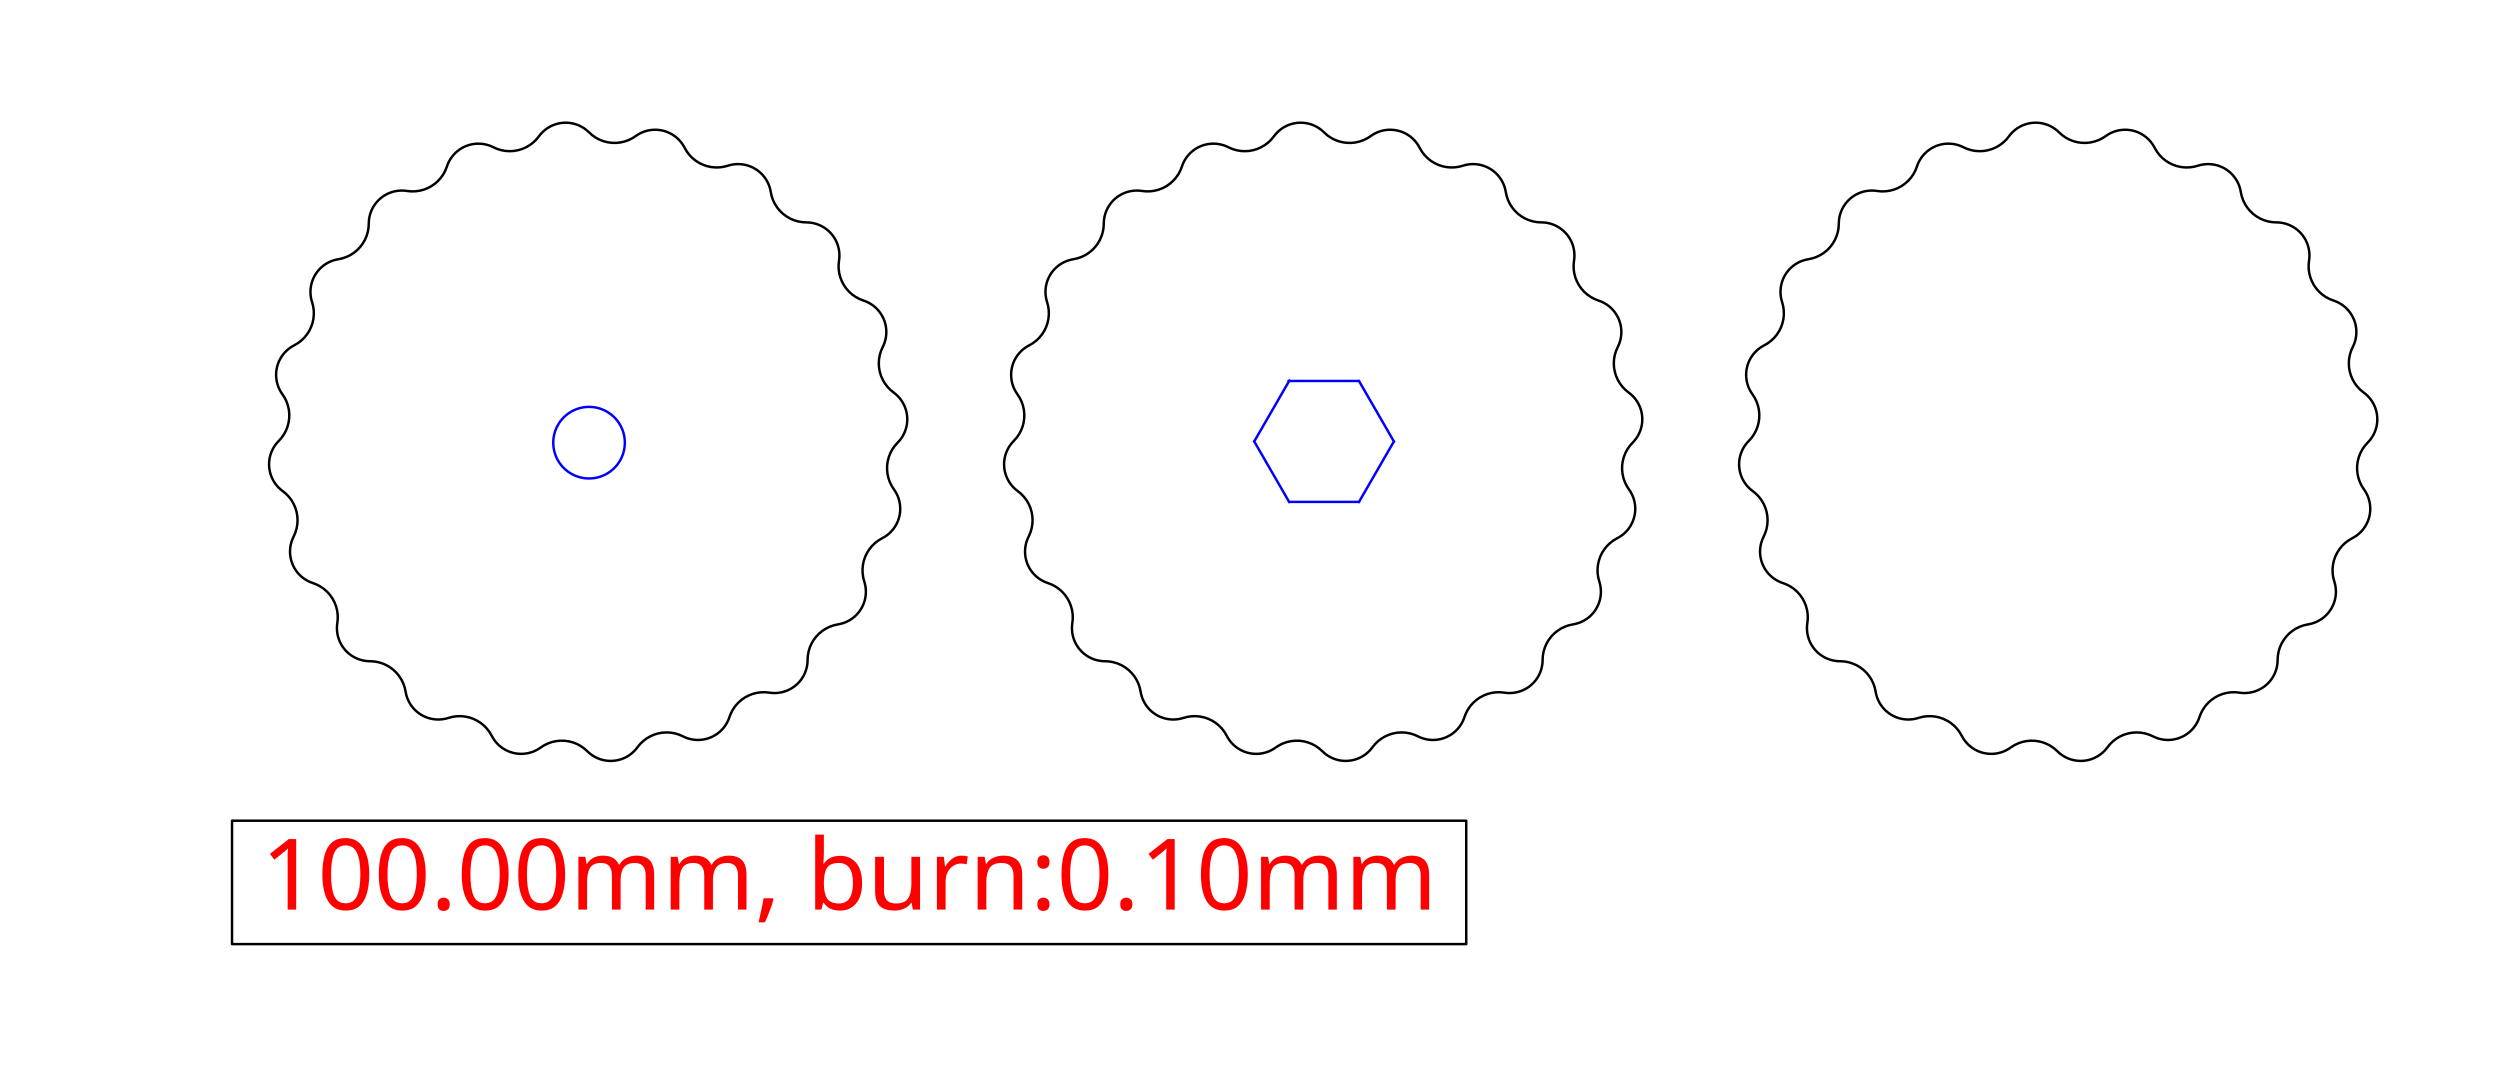
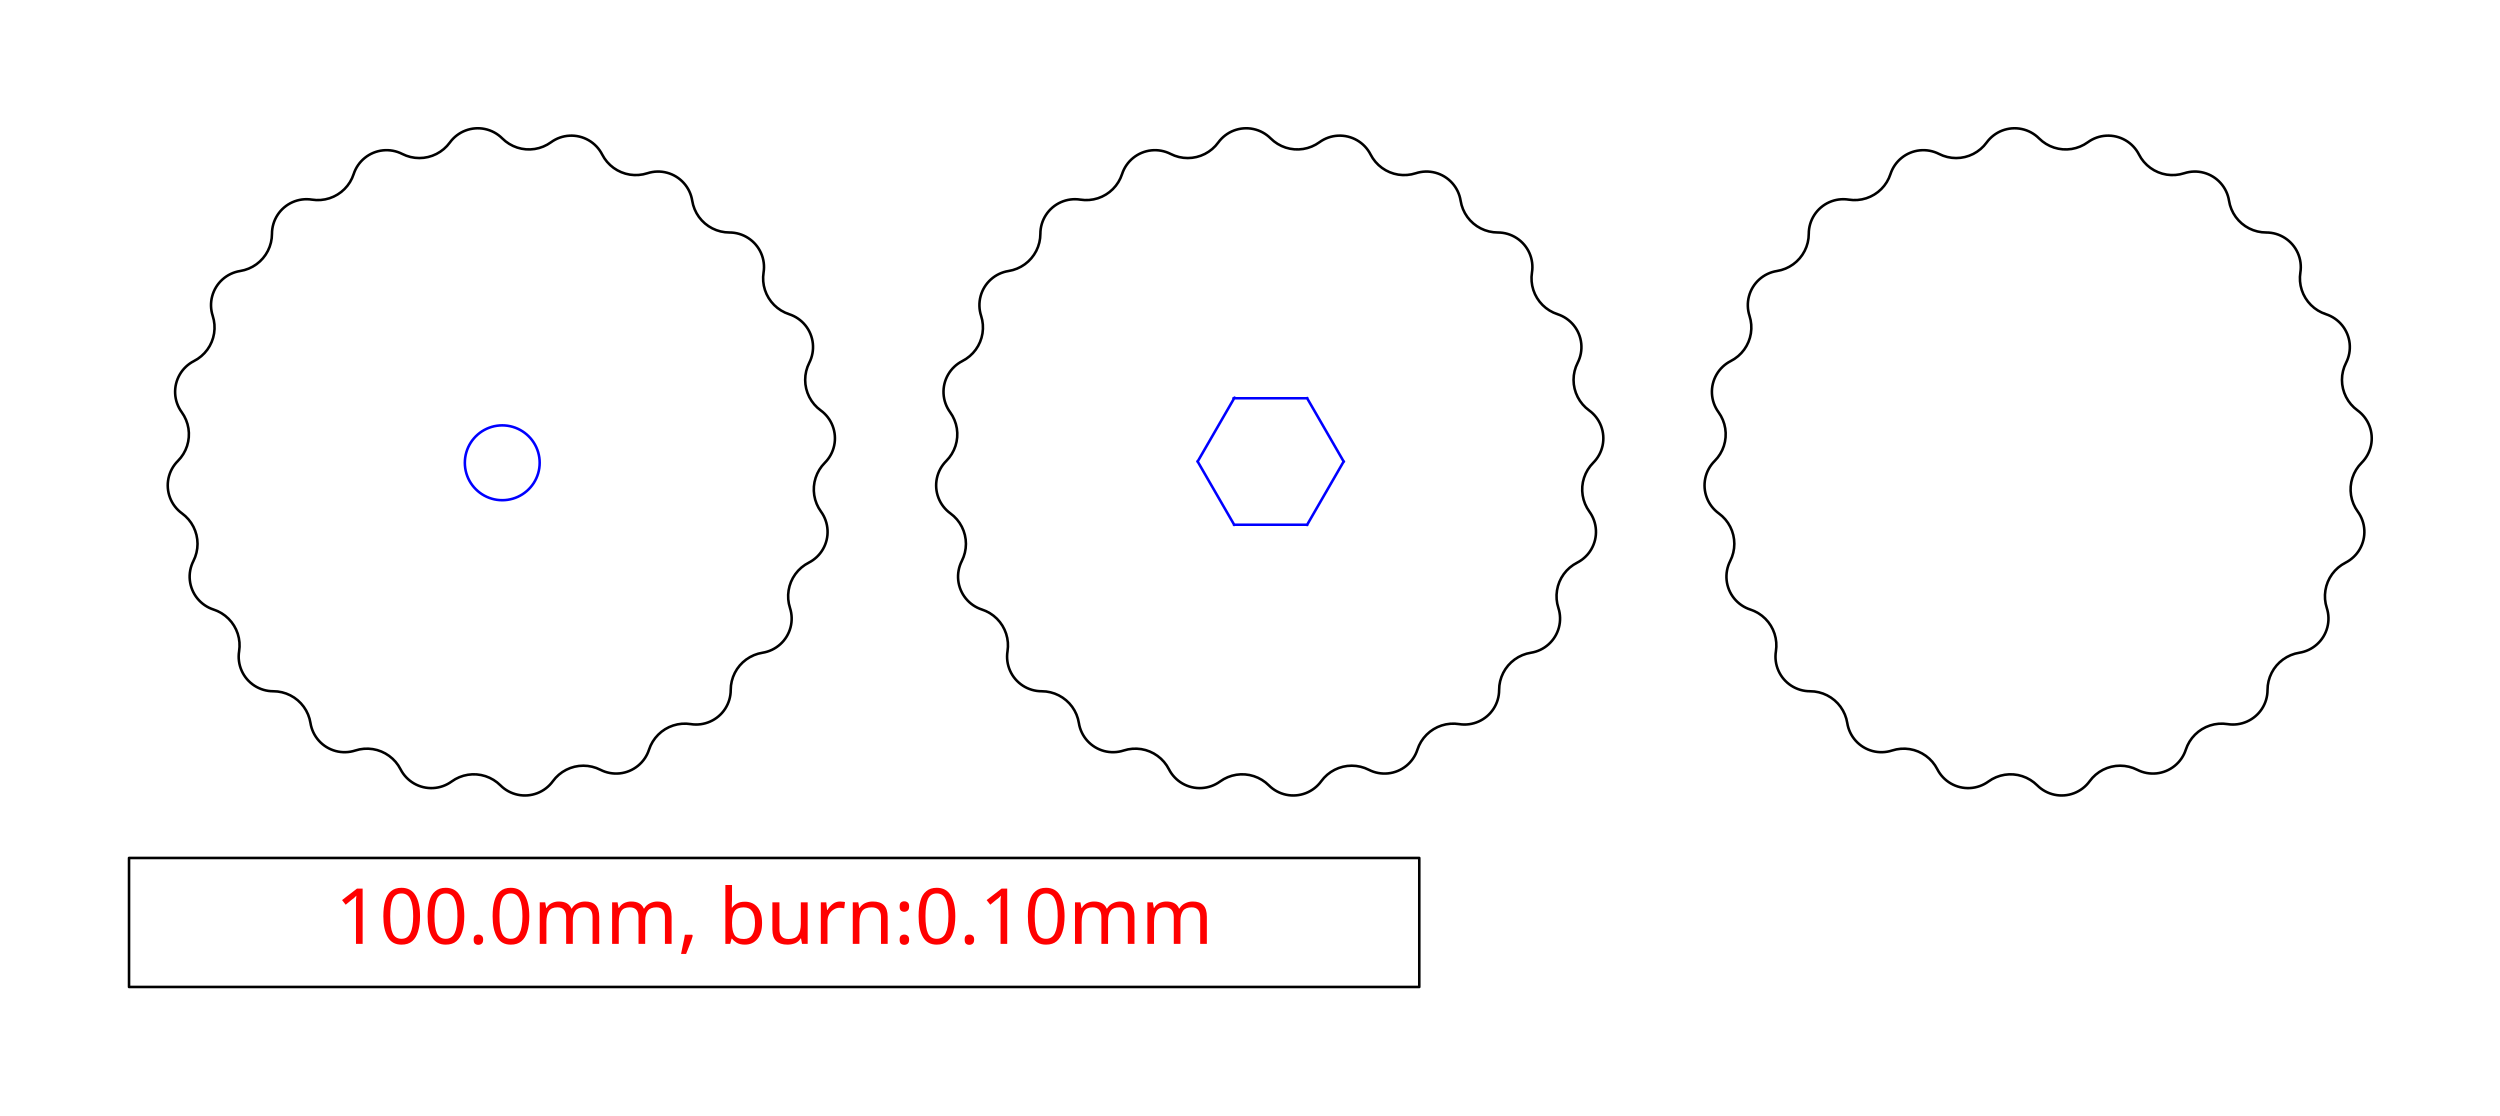
- <svg xmlns="http://www.w3.org/2000/svg" height="86.49mm" viewBox="0.0 0.0 202.56 86.49" width="202.56mm">
+ <svg xmlns="http://www.w3.org/2000/svg" height="86.49mm" viewBox="0.0 0.0 193.76 86.49" width="193.76mm">
  <g id="p-0" style="fill:none;stroke-linecap:round;stroke-linejoin:round;">
-     <path d="M 18.800 76.495 H 118.800 V 66.495 H 18.800 V 76.495 Z" stroke="rgb(0,0,0)" stroke-width="0.20" />
-     <text dominant-baseline="hanging" font-size="8px" style="font-family: sans-serif ; font-weight: normal; font-style: normal; fill: rgb(255,0,0)" text-anchor="middle" transform="matrix( 1.000 0.000 0.000 1.000 68.800 67.495 )">100.00mm, burn:0.10mm</text>
+     <path d="M 10.000 76.495 H 110.000 V 66.495 H 10.000 V 76.495 Z" stroke="rgb(0,0,0)" stroke-width="0.20" />
+     <text dominant-baseline="hanging" font-size="6px" style="font-family: sans-serif ; font-weight: normal; font-style: normal; fill: rgb(255,0,0)" text-anchor="middle" transform="matrix( 1.000 0.000 0.000 1.000 60.000 68.495 )">100.0mm, burn:0.10mm</text>
  </g>
  <g id="p-1" style="fill:none;stroke-linecap:round;stroke-linejoin:round;">
-     <path d="M 50.627 35.868 C 50.627 36.424 50.467 36.968 50.167 37.436 C 49.866 37.903 49.437 38.275 48.932 38.506 C 48.426 38.737 47.865 38.817 47.314 38.738 C 46.764 38.659 46.248 38.423 45.828 38.059 C 45.408 37.695 45.101 37.218 44.944 36.685 C 44.788 36.151 44.788 35.584 44.944 35.051 C 45.101 34.517 45.408 34.040 45.828 33.676 C 46.248 33.312 46.764 33.076 47.314 32.997 C 47.865 32.918 48.426 32.999 48.932 33.230 C 49.437 33.461 49.866 33.832 50.167 34.300 C 50.467 34.768 50.627 35.312 50.627 35.868 Z" stroke="rgb(0,0,255)" stroke-width="0.20" />
-     <path d="M 72.727 35.868 C 73.093 35.501 73.346 35.037 73.453 34.530 C 73.561 34.023 73.519 33.496 73.334 33.013 C 73.148 32.529 72.826 32.110 72.407 31.805 C 72.034 31.534 71.731 31.179 71.522 30.768 C 71.313 30.358 71.204 29.904 71.204 29.443 C 71.204 28.982 71.313 28.528 71.522 28.117 C 71.757 27.655 71.853 27.136 71.799 26.620 C 71.745 26.105 71.543 25.617 71.217 25.214 C 70.891 24.812 70.455 24.512 69.962 24.352 C 69.524 24.210 69.126 23.966 68.800 23.640 C 68.474 23.314 68.230 22.915 68.087 22.477 C 67.945 22.039 67.908 21.573 67.980 21.118 C 68.062 20.606 67.993 20.082 67.782 19.609 C 67.571 19.136 67.228 18.734 66.793 18.452 C 66.359 18.169 65.852 18.019 65.334 18.019 C 64.873 18.019 64.419 17.910 64.008 17.701 C 63.598 17.492 63.242 17.188 62.971 16.816 C 62.701 16.443 62.522 16.011 62.450 15.556 C 62.369 15.044 62.141 14.567 61.794 14.182 C 61.448 13.797 60.997 13.521 60.497 13.387 C 59.996 13.253 59.468 13.267 58.975 13.427 C 58.537 13.569 58.071 13.606 57.616 13.534 C 57.161 13.462 56.729 13.283 56.356 13.012 C 55.983 12.741 55.680 12.386 55.471 11.975 C 55.236 11.514 54.872 11.130 54.423 10.871 C 53.974 10.612 53.460 10.489 52.943 10.516 C 52.426 10.543 51.927 10.719 51.508 11.024 C 51.136 11.295 50.704 11.474 50.249 11.546 C 49.794 11.618 49.328 11.581 48.890 11.439 C 48.451 11.296 48.053 11.052 47.727 10.726 C 47.361 10.360 46.896 10.108 46.389 10.000 C 45.883 9.892 45.356 9.934 44.872 10.119 C 44.388 10.305 43.969 10.627 43.665 11.046 C 43.394 11.419 43.038 11.722 42.628 11.931 C 42.217 12.141 41.763 12.250 41.302 12.250 C 40.841 12.250 40.387 12.141 39.976 11.931 C 39.515 11.696 38.995 11.600 38.480 11.654 C 37.965 11.708 37.476 11.911 37.074 12.237 C 36.671 12.563 36.371 12.998 36.211 13.491 C 36.069 13.929 35.825 14.328 35.499 14.653 C 35.173 14.979 34.775 15.223 34.337 15.366 C 33.898 15.508 33.432 15.545 32.977 15.473 C 32.466 15.392 31.941 15.461 31.468 15.671 C 30.995 15.882 30.593 16.225 30.311 16.660 C 30.029 17.094 29.879 17.601 29.879 18.119 C 29.879 18.580 29.770 19.034 29.560 19.445 C 29.351 19.856 29.048 20.211 28.675 20.482 C 28.302 20.753 27.870 20.931 27.415 21.004 C 26.904 21.085 26.426 21.312 26.041 21.659 C 25.656 22.005 25.380 22.456 25.246 22.957 C 25.112 23.457 25.126 23.985 25.286 24.478 C 25.428 24.916 25.465 25.382 25.393 25.837 C 25.321 26.292 25.142 26.724 24.871 27.097 C 24.600 27.470 24.245 27.773 23.834 27.982 C 23.373 28.218 22.989 28.582 22.730 29.030 C 22.471 29.479 22.348 29.993 22.375 30.510 C 22.402 31.027 22.579 31.526 22.883 31.945 C 23.154 32.318 23.333 32.749 23.405 33.205 C 23.477 33.660 23.440 34.125 23.298 34.564 C 23.156 35.002 22.911 35.400 22.586 35.726 C 22.219 36.093 21.967 36.557 21.859 37.064 C 21.752 37.571 21.793 38.098 21.979 38.581 C 22.164 39.065 22.486 39.484 22.905 39.789 C 23.278 40.060 23.582 40.415 23.791 40.825 C 24.000 41.236 24.109 41.690 24.109 42.151 C 24.109 42.612 24.000 43.066 23.791 43.477 C 23.556 43.939 23.459 44.458 23.513 44.974 C 23.568 45.489 23.770 45.977 24.096 46.380 C 24.422 46.782 24.858 47.082 25.350 47.242 C 25.789 47.384 26.187 47.628 26.513 47.954 C 26.839 48.280 27.083 48.678 27.225 49.117 C 27.368 49.555 27.404 50.021 27.332 50.476 C 27.251 50.988 27.320 51.512 27.531 51.985 C 27.741 52.458 28.085 52.860 28.519 53.142 C 28.954 53.424 29.461 53.575 29.979 53.575 C 30.439 53.575 30.894 53.684 31.304 53.893 C 31.715 54.102 32.070 54.406 32.341 54.778 C 32.612 55.151 32.791 55.583 32.863 56.038 C 32.944 56.550 33.172 57.027 33.518 57.412 C 33.865 57.797 34.316 58.073 34.816 58.207 C 35.316 58.341 35.845 58.327 36.337 58.167 C 36.776 58.025 37.241 57.988 37.697 58.060 C 38.152 58.132 38.583 58.311 38.956 58.582 C 39.329 58.853 39.633 59.208 39.842 59.619 C 40.077 60.080 40.441 60.464 40.889 60.723 C 41.338 60.982 41.852 61.105 42.369 61.078 C 42.887 61.051 43.385 60.875 43.804 60.570 C 44.177 60.299 44.609 60.120 45.064 60.048 C 45.519 59.976 45.985 60.013 46.423 60.155 C 46.861 60.298 47.260 60.542 47.586 60.868 C 47.952 61.234 48.416 61.486 48.923 61.594 C 49.430 61.702 49.957 61.660 50.441 61.475 C 50.924 61.289 51.344 60.967 51.648 60.548 C 51.919 60.175 52.274 59.872 52.685 59.662 C 53.095 59.453 53.550 59.344 54.011 59.344 C 54.471 59.344 54.926 59.453 55.336 59.662 C 55.798 59.898 56.318 59.994 56.833 59.940 C 57.348 59.886 57.836 59.683 58.239 59.357 C 58.642 59.031 58.941 58.596 59.101 58.103 C 59.244 57.665 59.488 57.266 59.814 56.941 C 60.139 56.615 60.538 56.371 60.976 56.228 C 61.414 56.086 61.880 56.049 62.335 56.121 C 62.847 56.202 63.371 56.133 63.844 55.922 C 64.318 55.712 64.720 55.368 65.002 54.934 C 65.284 54.500 65.434 53.993 65.434 53.475 C 65.434 53.014 65.543 52.559 65.752 52.149 C 65.961 51.738 66.265 51.383 66.638 51.112 C 67.011 50.841 67.442 50.662 67.897 50.590 C 68.409 50.509 68.886 50.282 69.271 49.935 C 69.656 49.588 69.932 49.138 70.066 48.637 C 70.200 48.137 70.187 47.608 70.027 47.116 C 69.884 46.678 69.847 46.212 69.920 45.757 C 69.992 45.301 70.170 44.870 70.441 44.497 C 70.712 44.124 71.067 43.821 71.478 43.611 C 71.940 43.376 72.323 43.012 72.582 42.564 C 72.841 42.115 72.965 41.601 72.937 41.084 C 72.910 40.566 72.734 40.068 72.429 39.649 C 72.159 39.276 71.980 38.845 71.908 38.389 C 71.836 37.934 71.872 37.468 72.015 37.030 C 72.157 36.592 72.401 36.194 72.727 35.868 Z" stroke="rgb(0,0,0)" stroke-width="0.20" />
+     <path d="M 41.827 35.868 C 41.827 36.424 41.667 36.968 41.367 37.436 C 41.066 37.903 40.637 38.275 40.132 38.506 C 39.626 38.737 39.065 38.817 38.514 38.738 C 37.964 38.659 37.448 38.423 37.028 38.059 C 36.608 37.695 36.301 37.218 36.144 36.685 C 35.988 36.151 35.988 35.584 36.144 35.051 C 36.301 34.517 36.608 34.040 37.028 33.676 C 37.448 33.312 37.964 33.076 38.514 32.997 C 39.065 32.918 39.626 32.999 40.132 33.230 C 40.637 33.461 41.066 33.832 41.367 34.300 C 41.667 34.768 41.827 35.312 41.827 35.868 Z" stroke="rgb(0,0,255)" stroke-width="0.20" />
+     <path d="M 63.927 35.868 C 64.293 35.501 64.546 35.037 64.653 34.530 C 64.761 34.023 64.719 33.496 64.534 33.013 C 64.348 32.529 64.026 32.110 63.607 31.805 C 63.234 31.534 62.931 31.179 62.722 30.768 C 62.513 30.358 62.404 29.904 62.404 29.443 C 62.404 28.982 62.513 28.528 62.722 28.117 C 62.957 27.655 63.053 27.136 62.999 26.620 C 62.945 26.105 62.743 25.617 62.417 25.214 C 62.091 24.812 61.655 24.512 61.162 24.352 C 60.724 24.210 60.326 23.966 60.000 23.640 C 59.674 23.314 59.430 22.915 59.287 22.477 C 59.145 22.039 59.108 21.573 59.180 21.118 C 59.262 20.606 59.193 20.082 58.982 19.609 C 58.771 19.136 58.428 18.734 57.993 18.452 C 57.559 18.169 57.052 18.019 56.534 18.019 C 56.073 18.019 55.619 17.910 55.208 17.701 C 54.798 17.492 54.442 17.188 54.171 16.816 C 53.901 16.443 53.722 16.011 53.650 15.556 C 53.569 15.044 53.341 14.567 52.994 14.182 C 52.648 13.797 52.197 13.521 51.697 13.387 C 51.196 13.253 50.668 13.267 50.175 13.427 C 49.737 13.569 49.271 13.606 48.816 13.534 C 48.361 13.462 47.929 13.283 47.556 13.012 C 47.183 12.741 46.880 12.386 46.671 11.975 C 46.436 11.514 46.072 11.130 45.623 10.871 C 45.174 10.612 44.660 10.489 44.143 10.516 C 43.626 10.543 43.127 10.719 42.708 11.024 C 42.336 11.295 41.904 11.474 41.449 11.546 C 40.994 11.618 40.528 11.581 40.090 11.439 C 39.651 11.296 39.253 11.052 38.927 10.726 C 38.561 10.360 38.096 10.108 37.589 10.000 C 37.083 9.892 36.556 9.934 36.072 10.119 C 35.588 10.305 35.169 10.627 34.865 11.046 C 34.594 11.419 34.238 11.722 33.828 11.931 C 33.417 12.141 32.963 12.250 32.502 12.250 C 32.041 12.250 31.587 12.141 31.176 11.931 C 30.715 11.696 30.195 11.600 29.680 11.654 C 29.165 11.708 28.676 11.911 28.274 12.237 C 27.871 12.563 27.571 12.998 27.411 13.491 C 27.269 13.929 27.025 14.328 26.699 14.653 C 26.373 14.979 25.975 15.223 25.537 15.366 C 25.098 15.508 24.632 15.545 24.177 15.473 C 23.666 15.392 23.141 15.461 22.668 15.671 C 22.195 15.882 21.793 16.225 21.511 16.660 C 21.229 17.094 21.079 17.601 21.079 18.119 C 21.079 18.580 20.970 19.034 20.760 19.445 C 20.551 19.856 20.248 20.211 19.875 20.482 C 19.502 20.753 19.070 20.931 18.615 21.004 C 18.104 21.085 17.626 21.312 17.241 21.659 C 16.856 22.005 16.580 22.456 16.446 22.957 C 16.312 23.457 16.326 23.985 16.486 24.478 C 16.628 24.916 16.665 25.382 16.593 25.837 C 16.521 26.292 16.342 26.724 16.071 27.097 C 15.800 27.470 15.445 27.773 15.034 27.982 C 14.573 28.218 14.189 28.582 13.930 29.030 C 13.671 29.479 13.548 29.993 13.575 30.510 C 13.602 31.027 13.779 31.526 14.083 31.945 C 14.354 32.318 14.533 32.749 14.605 33.205 C 14.677 33.660 14.640 34.125 14.498 34.564 C 14.356 35.002 14.111 35.400 13.786 35.726 C 13.419 36.093 13.167 36.557 13.059 37.064 C 12.952 37.571 12.993 38.098 13.179 38.581 C 13.364 39.065 13.686 39.484 14.105 39.789 C 14.478 40.060 14.782 40.415 14.991 40.825 C 15.200 41.236 15.309 41.690 15.309 42.151 C 15.309 42.612 15.200 43.066 14.991 43.477 C 14.756 43.939 14.659 44.458 14.713 44.974 C 14.768 45.489 14.970 45.977 15.296 46.380 C 15.622 46.782 16.058 47.082 16.550 47.242 C 16.989 47.384 17.387 47.628 17.713 47.954 C 18.039 48.280 18.283 48.678 18.425 49.117 C 18.568 49.555 18.604 50.021 18.532 50.476 C 18.451 50.988 18.520 51.512 18.731 51.985 C 18.941 52.458 19.285 52.860 19.719 53.142 C 20.154 53.424 20.661 53.575 21.179 53.575 C 21.639 53.575 22.094 53.684 22.504 53.893 C 22.915 54.102 23.270 54.406 23.541 54.778 C 23.812 55.151 23.991 55.583 24.063 56.038 C 24.144 56.550 24.372 57.027 24.718 57.412 C 25.065 57.797 25.516 58.073 26.016 58.207 C 26.516 58.341 27.045 58.327 27.537 58.167 C 27.976 58.025 28.441 57.988 28.897 58.060 C 29.352 58.132 29.783 58.311 30.156 58.582 C 30.529 58.853 30.833 59.208 31.042 59.619 C 31.277 60.080 31.641 60.464 32.089 60.723 C 32.538 60.982 33.052 61.105 33.569 61.078 C 34.087 61.051 34.585 60.875 35.004 60.570 C 35.377 60.299 35.809 60.120 36.264 60.048 C 36.719 59.976 37.185 60.013 37.623 60.155 C 38.061 60.298 38.460 60.542 38.786 60.868 C 39.152 61.234 39.616 61.486 40.123 61.594 C 40.630 61.702 41.157 61.660 41.641 61.475 C 42.124 61.289 42.544 60.967 42.848 60.548 C 43.119 60.175 43.474 59.872 43.885 59.662 C 44.295 59.453 44.750 59.344 45.211 59.344 C 45.671 59.344 46.126 59.453 46.536 59.662 C 46.998 59.898 47.518 59.994 48.033 59.940 C 48.548 59.886 49.036 59.683 49.439 59.357 C 49.842 59.031 50.141 58.596 50.301 58.103 C 50.444 57.665 50.688 57.266 51.014 56.941 C 51.339 56.615 51.738 56.371 52.176 56.228 C 52.614 56.086 53.080 56.049 53.535 56.121 C 54.047 56.202 54.571 56.133 55.044 55.922 C 55.518 55.712 55.920 55.368 56.202 54.934 C 56.484 54.500 56.634 53.993 56.634 53.475 C 56.634 53.014 56.743 52.559 56.952 52.149 C 57.161 51.738 57.465 51.383 57.838 51.112 C 58.211 50.841 58.642 50.662 59.097 50.590 C 59.609 50.509 60.086 50.282 60.471 49.935 C 60.856 49.588 61.132 49.138 61.266 48.637 C 61.400 48.137 61.387 47.608 61.227 47.116 C 61.084 46.678 61.047 46.212 61.120 45.757 C 61.192 45.301 61.370 44.870 61.641 44.497 C 61.912 44.124 62.267 43.821 62.678 43.611 C 63.140 43.376 63.523 43.012 63.782 42.564 C 64.041 42.115 64.165 41.601 64.137 41.084 C 64.110 40.566 63.934 40.068 63.629 39.649 C 63.359 39.276 63.180 38.845 63.108 38.389 C 63.036 37.934 63.072 37.468 63.215 37.030 C 63.357 36.592 63.601 36.194 63.927 35.868 Z" stroke="rgb(0,0,0)" stroke-width="0.20" />
  </g>
  <g id="p-2" style="fill:none;stroke-linecap:round;stroke-linejoin:round;">
-     <path d="M 104.394 30.868 H 110.110 C 110.168 30.868 110.081 30.818 110.110 30.868 L 112.939 35.768 C 112.968 35.818 112.968 35.718 112.939 35.768 L 110.110 40.668 C 110.081 40.718 110.168 40.668 110.110 40.668 H 104.452 C 104.394 40.668 104.481 40.718 104.452 40.668 L 101.623 35.768 C 101.594 35.718 101.594 35.818 101.623 35.768 L 104.481 30.818 C 104.463 30.849 104.430 30.868 104.394 30.868 Z" stroke="rgb(0,0,255)" stroke-width="0.20" />
-     <path d="M 132.281 35.868 C 132.647 35.501 132.900 35.037 133.007 34.530 C 133.115 34.023 133.073 33.496 132.888 33.013 C 132.702 32.529 132.380 32.110 131.961 31.805 C 131.588 31.534 131.285 31.179 131.076 30.768 C 130.867 30.358 130.757 29.904 130.757 29.443 C 130.757 28.982 130.867 28.528 131.076 28.117 C 131.311 27.655 131.407 27.136 131.353 26.620 C 131.299 26.105 131.097 25.617 130.771 25.214 C 130.445 24.812 130.009 24.512 129.516 24.352 C 129.078 24.210 128.680 23.966 128.354 23.640 C 128.028 23.314 127.784 22.915 127.641 22.477 C 127.499 22.039 127.462 21.573 127.534 21.118 C 127.615 20.606 127.546 20.082 127.336 19.609 C 127.125 19.136 126.782 18.734 126.347 18.452 C 125.913 18.169 125.406 18.019 124.888 18.019 C 124.427 18.019 123.973 17.910 123.562 17.701 C 123.152 17.492 122.796 17.188 122.525 16.816 C 122.255 16.443 122.076 16.011 122.004 15.556 C 121.923 15.044 121.695 14.567 121.348 14.182 C 121.002 13.797 120.551 13.521 120.051 13.387 C 119.550 13.253 119.022 13.267 118.529 13.427 C 118.091 13.569 117.625 13.606 117.170 13.534 C 116.715 13.462 116.283 13.283 115.910 13.012 C 115.537 12.741 115.234 12.386 115.025 11.975 C 114.790 11.514 114.426 11.130 113.977 10.871 C 113.528 10.612 113.014 10.489 112.497 10.516 C 111.980 10.543 111.481 10.719 111.062 11.024 C 110.690 11.295 110.258 11.474 109.803 11.546 C 109.348 11.618 108.882 11.581 108.443 11.439 C 108.005 11.296 107.607 11.052 107.281 10.726 C 106.915 10.360 106.450 10.108 105.943 10.000 C 105.437 9.892 104.910 9.934 104.426 10.119 C 103.942 10.305 103.523 10.627 103.218 11.046 C 102.948 11.419 102.592 11.722 102.182 11.931 C 101.771 12.141 101.317 12.250 100.856 12.250 C 100.395 12.250 99.941 12.141 99.530 11.931 C 99.069 11.696 98.549 11.600 98.034 11.654 C 97.519 11.708 97.030 11.911 96.627 12.237 C 96.225 12.563 95.925 12.998 95.765 13.491 C 95.623 13.929 95.379 14.328 95.053 14.653 C 94.727 14.979 94.329 15.223 93.890 15.366 C 93.452 15.508 92.986 15.545 92.531 15.473 C 92.020 15.392 91.495 15.461 91.022 15.671 C 90.549 15.882 90.147 16.225 89.865 16.660 C 89.583 17.094 89.433 17.601 89.433 18.119 C 89.433 18.580 89.324 19.034 89.114 19.445 C 88.905 19.856 88.602 20.211 88.229 20.482 C 87.856 20.753 87.424 20.931 86.969 21.004 C 86.458 21.085 85.980 21.312 85.595 21.659 C 85.210 22.005 84.934 22.456 84.800 22.957 C 84.666 23.457 84.680 23.985 84.840 24.478 C 84.982 24.916 85.019 25.382 84.947 25.837 C 84.875 26.292 84.696 26.724 84.425 27.097 C 84.154 27.470 83.799 27.773 83.388 27.982 C 82.927 28.218 82.543 28.582 82.284 29.030 C 82.025 29.479 81.902 29.993 81.929 30.510 C 81.956 31.027 82.133 31.526 82.437 31.945 C 82.708 32.318 82.887 32.749 82.959 33.205 C 83.031 33.660 82.994 34.125 82.852 34.564 C 82.710 35.002 82.465 35.400 82.140 35.726 C 81.773 36.093 81.521 36.557 81.413 37.064 C 81.306 37.571 81.347 38.098 81.533 38.581 C 81.718 39.065 82.040 39.484 82.459 39.789 C 82.832 40.060 83.136 40.415 83.345 40.825 C 83.554 41.236 83.663 41.690 83.663 42.151 C 83.663 42.612 83.554 43.066 83.345 43.477 C 83.110 43.939 83.013 44.458 83.067 44.974 C 83.122 45.489 83.324 45.977 83.650 46.380 C 83.976 46.782 84.412 47.082 84.904 47.242 C 85.342 47.384 85.741 47.628 86.067 47.954 C 86.393 48.280 86.637 48.678 86.779 49.117 C 86.922 49.555 86.958 50.021 86.886 50.476 C 86.805 50.988 86.874 51.512 87.085 51.985 C 87.295 52.458 87.639 52.860 88.073 53.142 C 88.508 53.424 89.015 53.575 89.533 53.575 C 89.993 53.575 90.448 53.684 90.858 53.893 C 91.269 54.102 91.624 54.406 91.895 54.778 C 92.166 55.151 92.345 55.583 92.417 56.038 C 92.498 56.550 92.725 57.027 93.072 57.412 C 93.419 57.797 93.870 58.073 94.370 58.207 C 94.870 58.341 95.399 58.327 95.891 58.167 C 96.330 58.025 96.795 57.988 97.251 58.060 C 97.706 58.132 98.137 58.311 98.510 58.582 C 98.883 58.853 99.187 59.208 99.396 59.619 C 99.631 60.080 99.995 60.464 100.443 60.723 C 100.892 60.982 101.406 61.105 101.923 61.078 C 102.441 61.051 102.939 60.875 103.358 60.570 C 103.731 60.299 104.163 60.120 104.618 60.048 C 105.073 59.976 105.539 60.013 105.977 60.155 C 106.415 60.298 106.814 60.542 107.140 60.868 C 107.506 61.234 107.970 61.486 108.477 61.594 C 108.984 61.702 109.511 61.660 109.995 61.475 C 110.478 61.289 110.898 60.967 111.202 60.548 C 111.473 60.175 111.828 59.872 112.239 59.662 C 112.649 59.453 113.104 59.344 113.565 59.344 C 114.025 59.344 114.480 59.453 114.890 59.662 C 115.352 59.898 115.872 59.994 116.387 59.940 C 116.902 59.886 117.390 59.683 117.793 59.357 C 118.196 59.031 118.495 58.596 118.655 58.103 C 118.798 57.665 119.042 57.266 119.368 56.941 C 119.693 56.615 120.092 56.371 120.530 56.228 C 120.968 56.086 121.434 56.049 121.889 56.121 C 122.401 56.202 122.925 56.133 123.398 55.922 C 123.872 55.712 124.274 55.368 124.556 54.934 C 124.838 54.500 124.988 53.993 124.988 53.475 C 124.988 53.014 125.097 52.559 125.306 52.149 C 125.515 51.738 125.819 51.383 126.192 51.112 C 126.565 50.841 126.996 50.662 127.451 50.590 C 127.963 50.509 128.440 50.282 128.825 49.935 C 129.210 49.588 129.486 49.138 129.620 48.637 C 129.754 48.137 129.741 47.608 129.581 47.116 C 129.438 46.678 129.401 46.212 129.474 45.757 C 129.546 45.301 129.724 44.870 129.995 44.497 C 130.266 44.124 130.621 43.821 131.032 43.611 C 131.494 43.376 131.877 43.012 132.136 42.564 C 132.395 42.115 132.519 41.601 132.491 41.084 C 132.464 40.566 132.288 40.068 131.983 39.649 C 131.712 39.276 131.534 38.845 131.462 38.389 C 131.390 37.934 131.426 37.468 131.569 37.030 C 131.711 36.592 131.955 36.194 132.281 35.868 Z" stroke="rgb(0,0,0)" stroke-width="0.20" />
+     <path d="M 95.594 30.868 H 101.310 C 101.368 30.868 101.281 30.818 101.310 30.868 L 104.139 35.768 C 104.168 35.818 104.168 35.718 104.139 35.768 L 101.310 40.668 C 101.281 40.718 101.368 40.668 101.310 40.668 H 95.652 C 95.594 40.668 95.681 40.718 95.652 40.668 L 92.823 35.768 C 92.794 35.718 92.794 35.818 92.823 35.768 L 95.681 30.818 C 95.663 30.849 95.630 30.868 95.594 30.868 Z" stroke="rgb(0,0,255)" stroke-width="0.20" />
+     <path d="M 123.481 35.868 C 123.847 35.501 124.100 35.037 124.207 34.530 C 124.315 34.023 124.273 33.496 124.088 33.013 C 123.902 32.529 123.580 32.110 123.161 31.805 C 122.788 31.534 122.485 31.179 122.276 30.768 C 122.067 30.358 121.957 29.904 121.957 29.443 C 121.957 28.982 122.067 28.528 122.276 28.117 C 122.511 27.655 122.607 27.136 122.553 26.620 C 122.499 26.105 122.297 25.617 121.971 25.214 C 121.645 24.812 121.209 24.512 120.716 24.352 C 120.278 24.210 119.880 23.966 119.554 23.640 C 119.228 23.314 118.984 22.915 118.841 22.477 C 118.699 22.039 118.662 21.573 118.734 21.118 C 118.815 20.606 118.746 20.082 118.536 19.609 C 118.325 19.136 117.982 18.734 117.547 18.452 C 117.113 18.169 116.606 18.019 116.088 18.019 C 115.627 18.019 115.173 17.910 114.762 17.701 C 114.352 17.492 113.996 17.188 113.725 16.816 C 113.455 16.443 113.276 16.011 113.204 15.556 C 113.123 15.044 112.895 14.567 112.548 14.182 C 112.202 13.797 111.751 13.521 111.251 13.387 C 110.750 13.253 110.222 13.267 109.729 13.427 C 109.291 13.569 108.825 13.606 108.370 13.534 C 107.915 13.462 107.483 13.283 107.110 13.012 C 106.737 12.741 106.434 12.386 106.225 11.975 C 105.990 11.514 105.626 11.130 105.177 10.871 C 104.728 10.612 104.214 10.489 103.697 10.516 C 103.180 10.543 102.681 10.719 102.262 11.024 C 101.890 11.295 101.458 11.474 101.003 11.546 C 100.548 11.618 100.082 11.581 99.643 11.439 C 99.205 11.296 98.807 11.052 98.481 10.726 C 98.115 10.360 97.650 10.108 97.143 10.000 C 96.637 9.892 96.110 9.934 95.626 10.119 C 95.142 10.305 94.723 10.627 94.418 11.046 C 94.148 11.419 93.792 11.722 93.382 11.931 C 92.971 12.141 92.517 12.250 92.056 12.250 C 91.595 12.250 91.141 12.141 90.730 11.931 C 90.269 11.696 89.749 11.600 89.234 11.654 C 88.719 11.708 88.230 11.911 87.827 12.237 C 87.425 12.563 87.125 12.998 86.965 13.491 C 86.823 13.929 86.579 14.328 86.253 14.653 C 85.927 14.979 85.529 15.223 85.090 15.366 C 84.652 15.508 84.186 15.545 83.731 15.473 C 83.220 15.392 82.695 15.461 82.222 15.671 C 81.749 15.882 81.347 16.225 81.065 16.660 C 80.783 17.094 80.633 17.601 80.633 18.119 C 80.633 18.580 80.524 19.034 80.314 19.445 C 80.105 19.856 79.802 20.211 79.429 20.482 C 79.056 20.753 78.624 20.931 78.169 21.004 C 77.658 21.085 77.180 21.312 76.795 21.659 C 76.410 22.005 76.134 22.456 76.000 22.957 C 75.866 23.457 75.880 23.985 76.040 24.478 C 76.182 24.916 76.219 25.382 76.147 25.837 C 76.075 26.292 75.896 26.724 75.625 27.097 C 75.354 27.470 74.999 27.773 74.588 27.982 C 74.127 28.218 73.743 28.582 73.484 29.030 C 73.225 29.479 73.102 29.993 73.129 30.510 C 73.156 31.027 73.333 31.526 73.637 31.945 C 73.908 32.318 74.087 32.749 74.159 33.205 C 74.231 33.660 74.194 34.125 74.052 34.564 C 73.910 35.002 73.665 35.400 73.340 35.726 C 72.973 36.093 72.721 36.557 72.613 37.064 C 72.506 37.571 72.547 38.098 72.733 38.581 C 72.918 39.065 73.240 39.484 73.659 39.789 C 74.032 40.060 74.336 40.415 74.545 40.825 C 74.754 41.236 74.863 41.690 74.863 42.151 C 74.863 42.612 74.754 43.066 74.545 43.477 C 74.310 43.939 74.213 44.458 74.267 44.974 C 74.322 45.489 74.524 45.977 74.850 46.380 C 75.176 46.782 75.612 47.082 76.104 47.242 C 76.542 47.384 76.941 47.628 77.267 47.954 C 77.593 48.280 77.837 48.678 77.979 49.117 C 78.122 49.555 78.158 50.021 78.086 50.476 C 78.005 50.988 78.074 51.512 78.285 51.985 C 78.495 52.458 78.839 52.860 79.273 53.142 C 79.708 53.424 80.215 53.575 80.733 53.575 C 81.193 53.575 81.648 53.684 82.058 53.893 C 82.469 54.102 82.824 54.406 83.095 54.778 C 83.366 55.151 83.545 55.583 83.617 56.038 C 83.698 56.550 83.925 57.027 84.272 57.412 C 84.619 57.797 85.070 58.073 85.570 58.207 C 86.070 58.341 86.599 58.327 87.091 58.167 C 87.530 58.025 87.995 57.988 88.451 58.060 C 88.906 58.132 89.337 58.311 89.710 58.582 C 90.083 58.853 90.387 59.208 90.596 59.619 C 90.831 60.080 91.195 60.464 91.643 60.723 C 92.092 60.982 92.606 61.105 93.123 61.078 C 93.641 61.051 94.139 60.875 94.558 60.570 C 94.931 60.299 95.363 60.120 95.818 60.048 C 96.273 59.976 96.739 60.013 97.177 60.155 C 97.615 60.298 98.014 60.542 98.340 60.868 C 98.706 61.234 99.170 61.486 99.677 61.594 C 100.184 61.702 100.711 61.660 101.195 61.475 C 101.678 61.289 102.098 60.967 102.402 60.548 C 102.673 60.175 103.028 59.872 103.439 59.662 C 103.849 59.453 104.304 59.344 104.765 59.344 C 105.225 59.344 105.680 59.453 106.090 59.662 C 106.552 59.898 107.072 59.994 107.587 59.940 C 108.102 59.886 108.590 59.683 108.993 59.357 C 109.396 59.031 109.695 58.596 109.855 58.103 C 109.998 57.665 110.242 57.266 110.568 56.941 C 110.893 56.615 111.292 56.371 111.730 56.228 C 112.168 56.086 112.634 56.049 113.089 56.121 C 113.601 56.202 114.125 56.133 114.598 55.922 C 115.072 55.712 115.474 55.368 115.756 54.934 C 116.038 54.500 116.188 53.993 116.188 53.475 C 116.188 53.014 116.297 52.559 116.506 52.149 C 116.715 51.738 117.019 51.383 117.392 51.112 C 117.765 50.841 118.196 50.662 118.651 50.590 C 119.163 50.509 119.640 50.282 120.025 49.935 C 120.410 49.588 120.686 49.138 120.820 48.637 C 120.954 48.137 120.941 47.608 120.781 47.116 C 120.638 46.678 120.601 46.212 120.674 45.757 C 120.746 45.301 120.924 44.870 121.195 44.497 C 121.466 44.124 121.821 43.821 122.232 43.611 C 122.694 43.376 123.077 43.012 123.336 42.564 C 123.595 42.115 123.719 41.601 123.691 41.084 C 123.664 40.566 123.488 40.068 123.183 39.649 C 122.912 39.276 122.734 38.845 122.662 38.389 C 122.590 37.934 122.626 37.468 122.769 37.030 C 122.911 36.592 123.155 36.194 123.481 35.868 Z" stroke="rgb(0,0,0)" stroke-width="0.20" />
  </g>
  <g id="p-3" style="fill:none;stroke-linecap:round;stroke-linejoin:round;">
-     <path d="M 191.835 35.868 C 192.201 35.501 192.454 35.037 192.561 34.530 C 192.669 34.023 192.627 33.496 192.442 33.013 C 192.256 32.529 191.934 32.110 191.515 31.805 C 191.142 31.534 190.839 31.179 190.630 30.768 C 190.421 30.358 190.311 29.904 190.311 29.443 C 190.311 28.982 190.421 28.528 190.630 28.117 C 190.865 27.655 190.961 27.136 190.907 26.620 C 190.853 26.105 190.651 25.617 190.325 25.214 C 189.999 24.812 189.563 24.512 189.070 24.352 C 188.632 24.210 188.234 23.966 187.908 23.640 C 187.582 23.314 187.338 22.915 187.195 22.477 C 187.053 22.039 187.016 21.573 187.088 21.118 C 187.169 20.606 187.100 20.082 186.890 19.609 C 186.679 19.136 186.336 18.734 185.901 18.452 C 185.467 18.169 184.960 18.019 184.442 18.019 C 183.981 18.019 183.527 17.910 183.116 17.701 C 182.706 17.492 182.350 17.188 182.079 16.816 C 181.809 16.443 181.630 16.011 181.558 15.556 C 181.477 15.044 181.249 14.567 180.902 14.182 C 180.556 13.797 180.105 13.521 179.605 13.387 C 179.104 13.253 178.576 13.267 178.083 13.427 C 177.645 13.569 177.179 13.606 176.724 13.534 C 176.269 13.462 175.837 13.283 175.464 13.012 C 175.091 12.741 174.788 12.386 174.579 11.975 C 174.344 11.514 173.980 11.130 173.531 10.871 C 173.082 10.612 172.568 10.489 172.051 10.516 C 171.534 10.543 171.035 10.719 170.616 11.024 C 170.243 11.295 169.812 11.474 169.357 11.546 C 168.902 11.618 168.436 11.581 167.997 11.439 C 167.559 11.296 167.161 11.052 166.835 10.726 C 166.469 10.360 166.004 10.108 165.497 10.000 C 164.991 9.892 164.464 9.934 163.980 10.119 C 163.496 10.305 163.077 10.627 162.772 11.046 C 162.502 11.419 162.146 11.722 161.736 11.931 C 161.325 12.141 160.871 12.250 160.410 12.250 C 159.949 12.250 159.495 12.141 159.084 11.931 C 158.623 11.696 158.103 11.600 157.588 11.654 C 157.072 11.708 156.584 11.911 156.181 12.237 C 155.779 12.563 155.479 12.998 155.319 13.491 C 155.177 13.929 154.933 14.328 154.607 14.653 C 154.281 14.979 153.883 15.223 153.444 15.366 C 153.006 15.508 152.540 15.545 152.085 15.473 C 151.574 15.392 151.049 15.461 150.576 15.671 C 150.103 15.882 149.701 16.225 149.419 16.660 C 149.137 17.094 148.987 17.601 148.987 18.119 C 148.987 18.580 148.878 19.034 148.668 19.445 C 148.459 19.856 148.156 20.211 147.783 20.482 C 147.410 20.753 146.978 20.931 146.523 21.004 C 146.012 21.085 145.534 21.312 145.149 21.659 C 144.764 22.005 144.488 22.456 144.354 22.957 C 144.220 23.457 144.234 23.985 144.394 24.478 C 144.536 24.916 144.573 25.382 144.501 25.837 C 144.429 26.292 144.250 26.724 143.979 27.097 C 143.708 27.470 143.353 27.773 142.942 27.982 C 142.481 28.218 142.097 28.582 141.838 29.030 C 141.579 29.479 141.456 29.993 141.483 30.510 C 141.510 31.027 141.687 31.526 141.991 31.945 C 142.262 32.318 142.441 32.749 142.513 33.205 C 142.585 33.660 142.548 34.125 142.406 34.564 C 142.264 35.002 142.019 35.400 141.694 35.726 C 141.327 36.093 141.075 36.557 140.967 37.064 C 140.860 37.571 140.901 38.098 141.087 38.581 C 141.272 39.065 141.594 39.484 142.013 39.789 C 142.386 40.060 142.690 40.415 142.899 40.825 C 143.108 41.236 143.217 41.690 143.217 42.151 C 143.217 42.612 143.108 43.066 142.899 43.477 C 142.664 43.939 142.567 44.458 142.621 44.974 C 142.676 45.489 142.878 45.977 143.204 46.380 C 143.530 46.782 143.966 47.082 144.458 47.242 C 144.896 47.384 145.295 47.628 145.621 47.954 C 145.947 48.280 146.191 48.678 146.333 49.117 C 146.475 49.555 146.512 50.021 146.440 50.476 C 146.359 50.988 146.428 51.512 146.639 51.985 C 146.849 52.458 147.193 52.860 147.627 53.142 C 148.062 53.424 148.569 53.575 149.087 53.575 C 149.547 53.575 150.002 53.684 150.412 53.893 C 150.823 54.102 151.178 54.406 151.449 54.778 C 151.720 55.151 151.899 55.583 151.971 56.038 C 152.052 56.550 152.279 57.027 152.626 57.412 C 152.973 57.797 153.423 58.073 153.924 58.207 C 154.424 58.341 154.953 58.327 155.445 58.167 C 155.884 58.025 156.349 57.988 156.805 58.060 C 157.260 58.132 157.691 58.311 158.064 58.582 C 158.437 58.853 158.741 59.208 158.950 59.619 C 159.185 60.080 159.549 60.464 159.997 60.723 C 160.446 60.982 160.960 61.105 161.477 61.078 C 161.995 61.051 162.493 60.875 162.912 60.570 C 163.285 60.299 163.717 60.120 164.172 60.048 C 164.627 59.976 165.093 60.013 165.531 60.155 C 165.969 60.298 166.368 60.542 166.694 60.868 C 167.060 61.234 167.524 61.486 168.031 61.594 C 168.538 61.702 169.065 61.660 169.548 61.475 C 170.032 61.289 170.452 60.967 170.756 60.548 C 171.027 60.175 171.382 59.872 171.793 59.662 C 172.203 59.453 172.658 59.344 173.119 59.344 C 173.579 59.344 174.034 59.453 174.444 59.662 C 174.906 59.898 175.426 59.994 175.941 59.940 C 176.456 59.886 176.944 59.683 177.347 59.357 C 177.750 59.031 178.049 58.596 178.209 58.103 C 178.352 57.665 178.596 57.266 178.921 56.941 C 179.247 56.615 179.646 56.371 180.084 56.228 C 180.522 56.086 180.988 56.049 181.443 56.121 C 181.955 56.202 182.479 56.133 182.952 55.922 C 183.425 55.712 183.827 55.368 184.110 54.934 C 184.392 54.500 184.542 53.993 184.542 53.475 C 184.542 53.014 184.651 52.559 184.860 52.149 C 185.069 51.738 185.373 51.383 185.746 51.112 C 186.119 50.841 186.550 50.662 187.005 50.590 C 187.517 50.509 187.994 50.282 188.379 49.935 C 188.764 49.588 189.040 49.138 189.174 48.637 C 189.308 48.137 189.295 47.608 189.135 47.116 C 188.992 46.678 188.955 46.212 189.028 45.757 C 189.100 45.301 189.278 44.870 189.549 44.497 C 189.820 44.124 190.175 43.821 190.586 43.611 C 191.048 43.376 191.431 43.012 191.690 42.564 C 191.949 42.115 192.073 41.601 192.045 41.084 C 192.018 40.566 191.842 40.068 191.537 39.649 C 191.266 39.276 191.088 38.845 191.016 38.389 C 190.944 37.934 190.980 37.468 191.123 37.030 C 191.265 36.592 191.509 36.194 191.835 35.868 Z" stroke="rgb(0,0,0)" stroke-width="0.20" />
+     <path d="M 183.035 35.868 C 183.401 35.501 183.654 35.037 183.761 34.530 C 183.869 34.023 183.827 33.496 183.642 33.013 C 183.456 32.529 183.134 32.110 182.715 31.805 C 182.342 31.534 182.039 31.179 181.830 30.768 C 181.621 30.358 181.511 29.904 181.511 29.443 C 181.511 28.982 181.621 28.528 181.830 28.117 C 182.065 27.655 182.161 27.136 182.107 26.620 C 182.053 26.105 181.851 25.617 181.525 25.214 C 181.199 24.812 180.763 24.512 180.270 24.352 C 179.832 24.210 179.434 23.966 179.108 23.640 C 178.782 23.314 178.538 22.915 178.395 22.477 C 178.253 22.039 178.216 21.573 178.288 21.118 C 178.369 20.606 178.300 20.082 178.090 19.609 C 177.879 19.136 177.536 18.734 177.101 18.452 C 176.667 18.169 176.160 18.019 175.642 18.019 C 175.181 18.019 174.727 17.910 174.316 17.701 C 173.906 17.492 173.550 17.188 173.279 16.816 C 173.009 16.443 172.830 16.011 172.758 15.556 C 172.677 15.044 172.449 14.567 172.102 14.182 C 171.756 13.797 171.305 13.521 170.805 13.387 C 170.304 13.253 169.776 13.267 169.283 13.427 C 168.845 13.569 168.379 13.606 167.924 13.534 C 167.469 13.462 167.037 13.283 166.664 13.012 C 166.291 12.741 165.988 12.386 165.779 11.975 C 165.544 11.514 165.180 11.130 164.731 10.871 C 164.282 10.612 163.768 10.489 163.251 10.516 C 162.734 10.543 162.235 10.719 161.816 11.024 C 161.443 11.295 161.012 11.474 160.557 11.546 C 160.102 11.618 159.636 11.581 159.197 11.439 C 158.759 11.296 158.361 11.052 158.035 10.726 C 157.669 10.360 157.204 10.108 156.697 10.000 C 156.191 9.892 155.664 9.934 155.180 10.119 C 154.696 10.305 154.277 10.627 153.972 11.046 C 153.702 11.419 153.346 11.722 152.936 11.931 C 152.525 12.141 152.071 12.250 151.610 12.250 C 151.149 12.250 150.695 12.141 150.284 11.931 C 149.823 11.696 149.303 11.600 148.788 11.654 C 148.272 11.708 147.784 11.911 147.381 12.237 C 146.979 12.563 146.679 12.998 146.519 13.491 C 146.377 13.929 146.133 14.328 145.807 14.653 C 145.481 14.979 145.083 15.223 144.644 15.366 C 144.206 15.508 143.740 15.545 143.285 15.473 C 142.774 15.392 142.249 15.461 141.776 15.671 C 141.303 15.882 140.901 16.225 140.619 16.660 C 140.337 17.094 140.187 17.601 140.187 18.119 C 140.187 18.580 140.078 19.034 139.868 19.445 C 139.659 19.856 139.356 20.211 138.983 20.482 C 138.610 20.753 138.178 20.931 137.723 21.004 C 137.212 21.085 136.734 21.312 136.349 21.659 C 135.964 22.005 135.688 22.456 135.554 22.957 C 135.420 23.457 135.434 23.985 135.594 24.478 C 135.736 24.916 135.773 25.382 135.701 25.837 C 135.629 26.292 135.450 26.724 135.179 27.097 C 134.908 27.470 134.553 27.773 134.142 27.982 C 133.681 28.218 133.297 28.582 133.038 29.030 C 132.779 29.479 132.656 29.993 132.683 30.510 C 132.710 31.027 132.887 31.526 133.191 31.945 C 133.462 32.318 133.641 32.749 133.713 33.205 C 133.785 33.660 133.748 34.125 133.606 34.564 C 133.464 35.002 133.219 35.400 132.894 35.726 C 132.527 36.093 132.275 36.557 132.167 37.064 C 132.060 37.571 132.101 38.098 132.287 38.581 C 132.472 39.065 132.794 39.484 133.213 39.789 C 133.586 40.060 133.890 40.415 134.099 40.825 C 134.308 41.236 134.417 41.690 134.417 42.151 C 134.417 42.612 134.308 43.066 134.099 43.477 C 133.864 43.939 133.767 44.458 133.821 44.974 C 133.876 45.489 134.078 45.977 134.404 46.380 C 134.730 46.782 135.166 47.082 135.658 47.242 C 136.096 47.384 136.495 47.628 136.821 47.954 C 137.147 48.280 137.391 48.678 137.533 49.117 C 137.675 49.555 137.712 50.021 137.640 50.476 C 137.559 50.988 137.628 51.512 137.839 51.985 C 138.049 52.458 138.393 52.860 138.827 53.142 C 139.262 53.424 139.769 53.575 140.287 53.575 C 140.747 53.575 141.202 53.684 141.612 53.893 C 142.023 54.102 142.378 54.406 142.649 54.778 C 142.920 55.151 143.099 55.583 143.171 56.038 C 143.252 56.550 143.479 57.027 143.826 57.412 C 144.173 57.797 144.623 58.073 145.124 58.207 C 145.624 58.341 146.153 58.327 146.645 58.167 C 147.084 58.025 147.549 57.988 148.005 58.060 C 148.460 58.132 148.891 58.311 149.264 58.582 C 149.637 58.853 149.941 59.208 150.150 59.619 C 150.385 60.080 150.749 60.464 151.197 60.723 C 151.646 60.982 152.160 61.105 152.677 61.078 C 153.195 61.051 153.693 60.875 154.112 60.570 C 154.485 60.299 154.917 60.120 155.372 60.048 C 155.827 59.976 156.293 60.013 156.731 60.155 C 157.169 60.298 157.568 60.542 157.894 60.868 C 158.260 61.234 158.724 61.486 159.231 61.594 C 159.738 61.702 160.265 61.660 160.748 61.475 C 161.232 61.289 161.652 60.967 161.956 60.548 C 162.227 60.175 162.582 59.872 162.993 59.662 C 163.403 59.453 163.858 59.344 164.319 59.344 C 164.779 59.344 165.234 59.453 165.644 59.662 C 166.106 59.898 166.626 59.994 167.141 59.940 C 167.656 59.886 168.144 59.683 168.547 59.357 C 168.950 59.031 169.249 58.596 169.409 58.103 C 169.552 57.665 169.796 57.266 170.121 56.941 C 170.447 56.615 170.846 56.371 171.284 56.228 C 171.722 56.086 172.188 56.049 172.643 56.121 C 173.155 56.202 173.679 56.133 174.152 55.922 C 174.625 55.712 175.027 55.368 175.310 54.934 C 175.592 54.500 175.742 53.993 175.742 53.475 C 175.742 53.014 175.851 52.559 176.060 52.149 C 176.269 51.738 176.573 51.383 176.946 51.112 C 177.319 50.841 177.750 50.662 178.205 50.590 C 178.717 50.509 179.194 50.282 179.579 49.935 C 179.964 49.588 180.240 49.138 180.374 48.637 C 180.508 48.137 180.495 47.608 180.335 47.116 C 180.192 46.678 180.155 46.212 180.228 45.757 C 180.300 45.301 180.478 44.870 180.749 44.497 C 181.020 44.124 181.375 43.821 181.786 43.611 C 182.248 43.376 182.631 43.012 182.890 42.564 C 183.149 42.115 183.273 41.601 183.245 41.084 C 183.218 40.566 183.042 40.068 182.737 39.649 C 182.466 39.276 182.288 38.845 182.216 38.389 C 182.144 37.934 182.180 37.468 182.323 37.030 C 182.465 36.592 182.709 36.194 183.035 35.868 Z" stroke="rgb(0,0,0)" stroke-width="0.20" />
  </g>
</svg>
